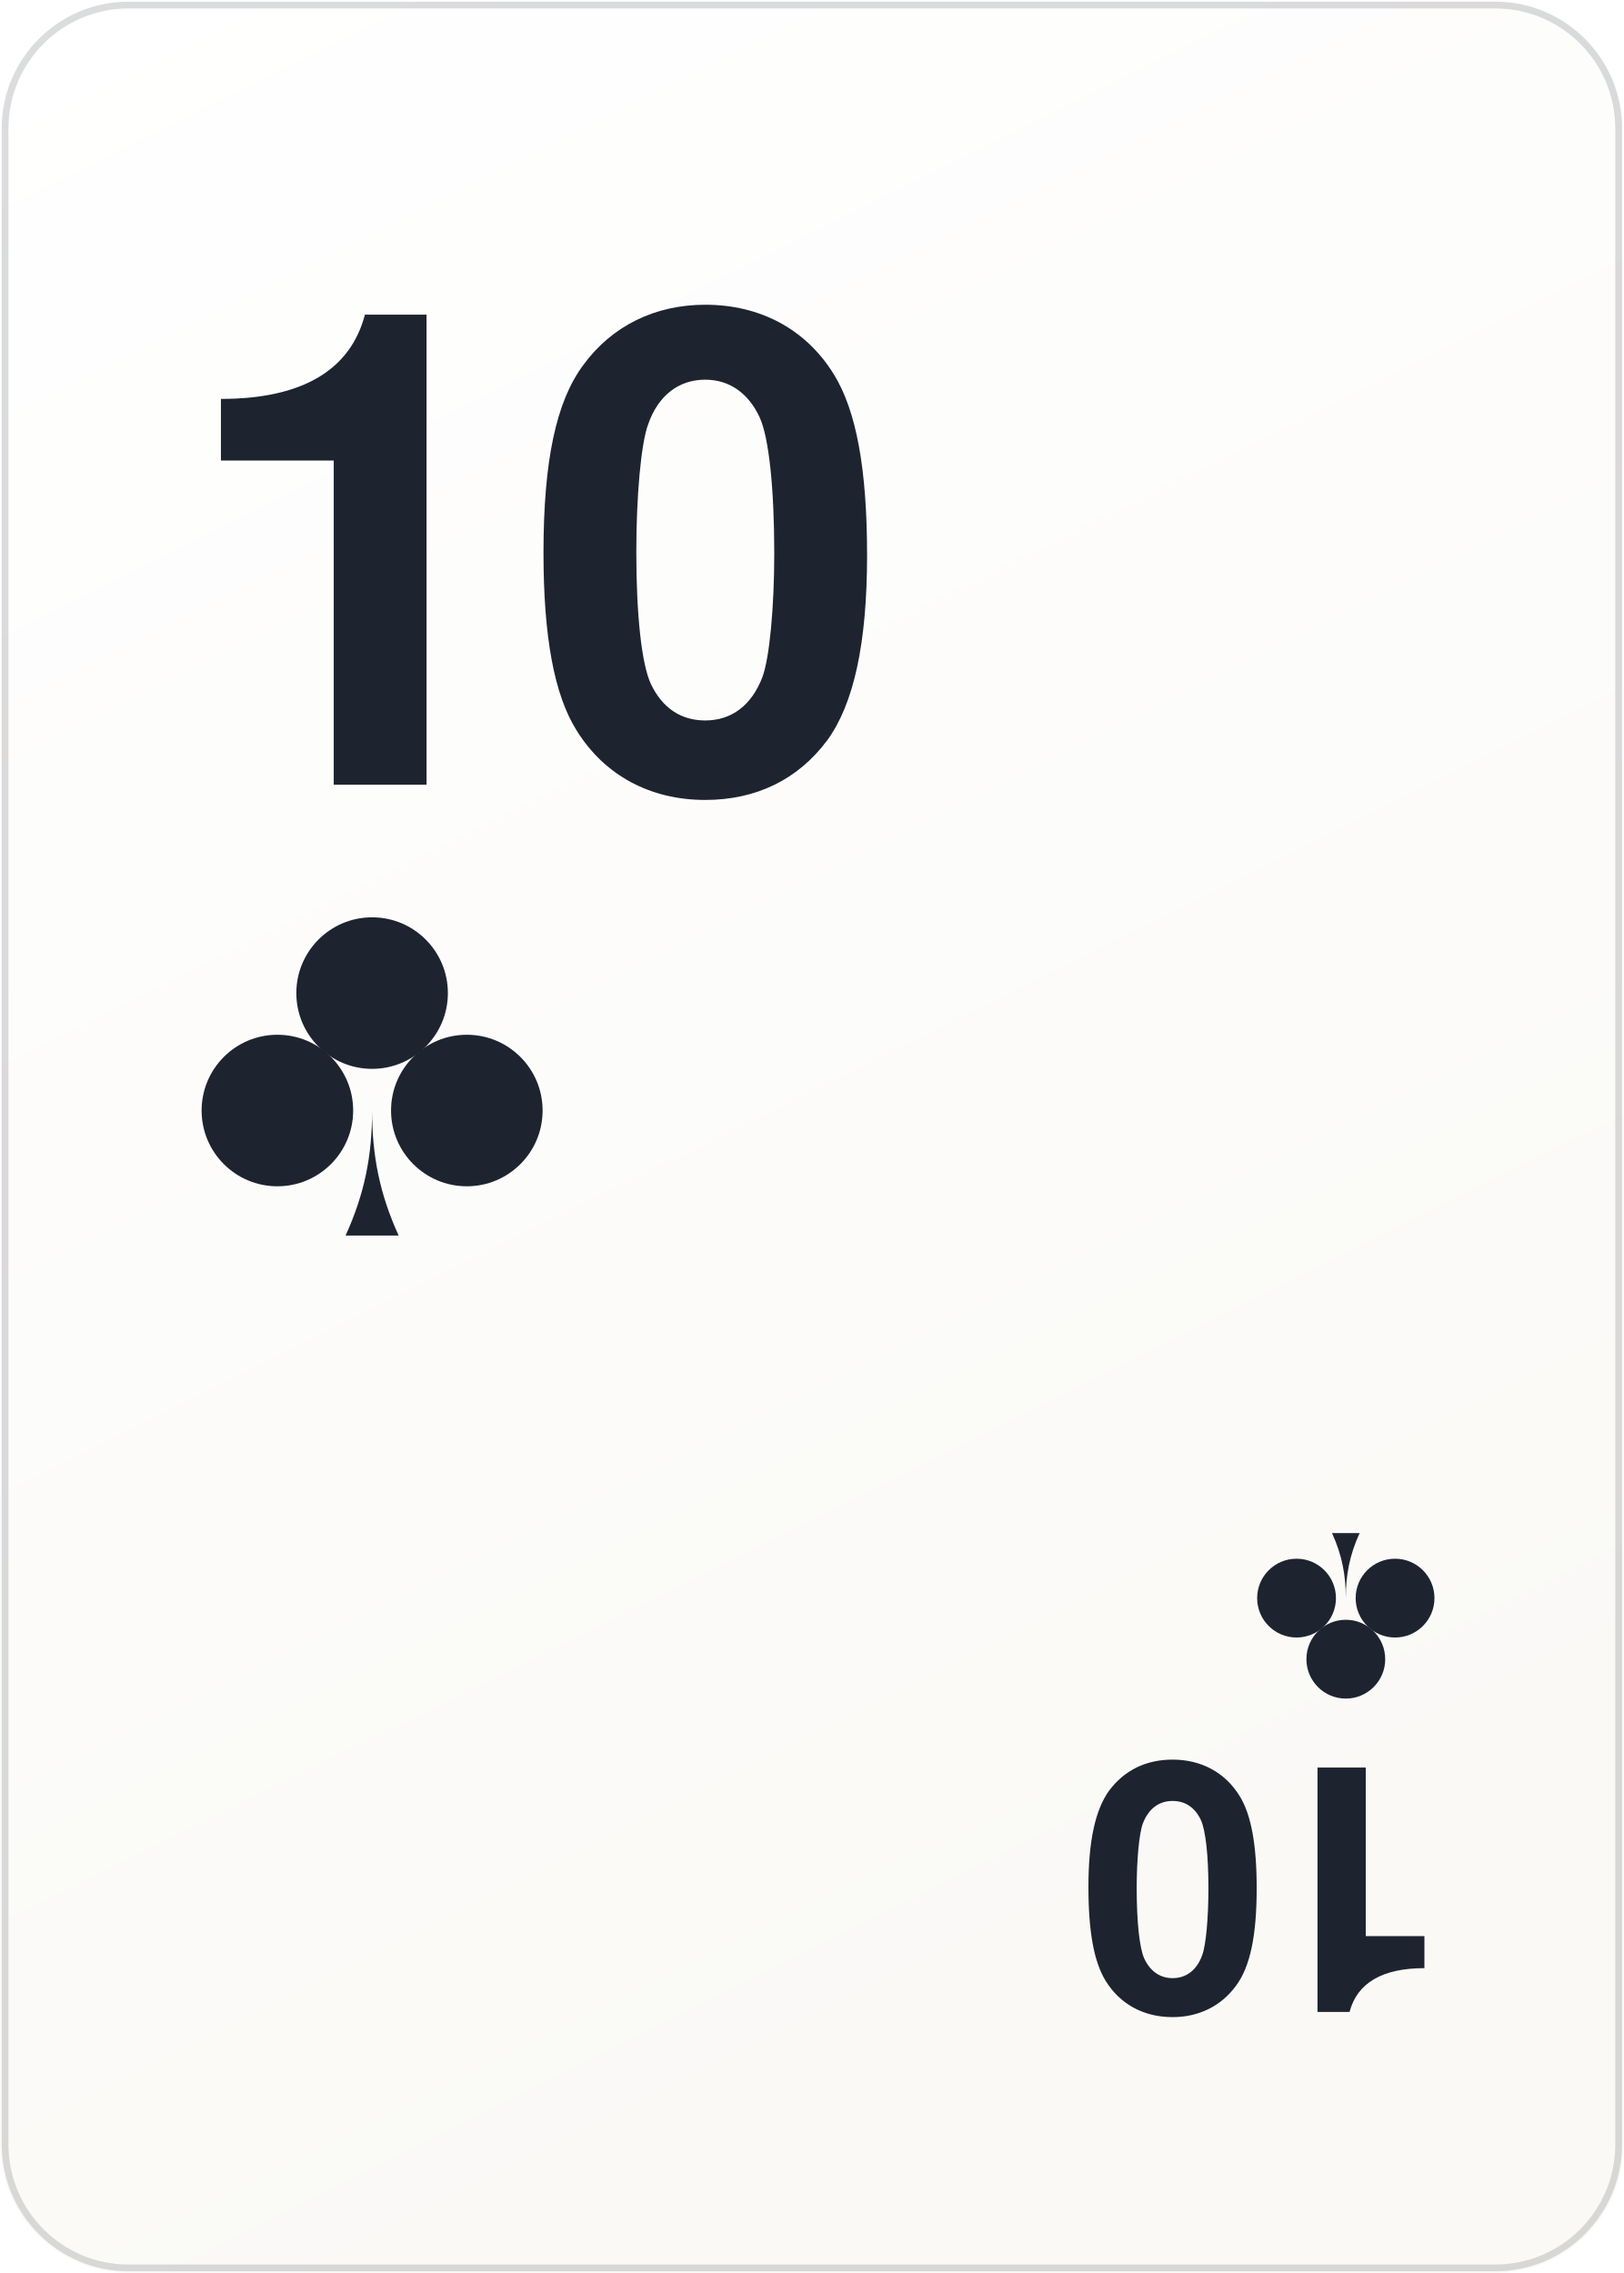
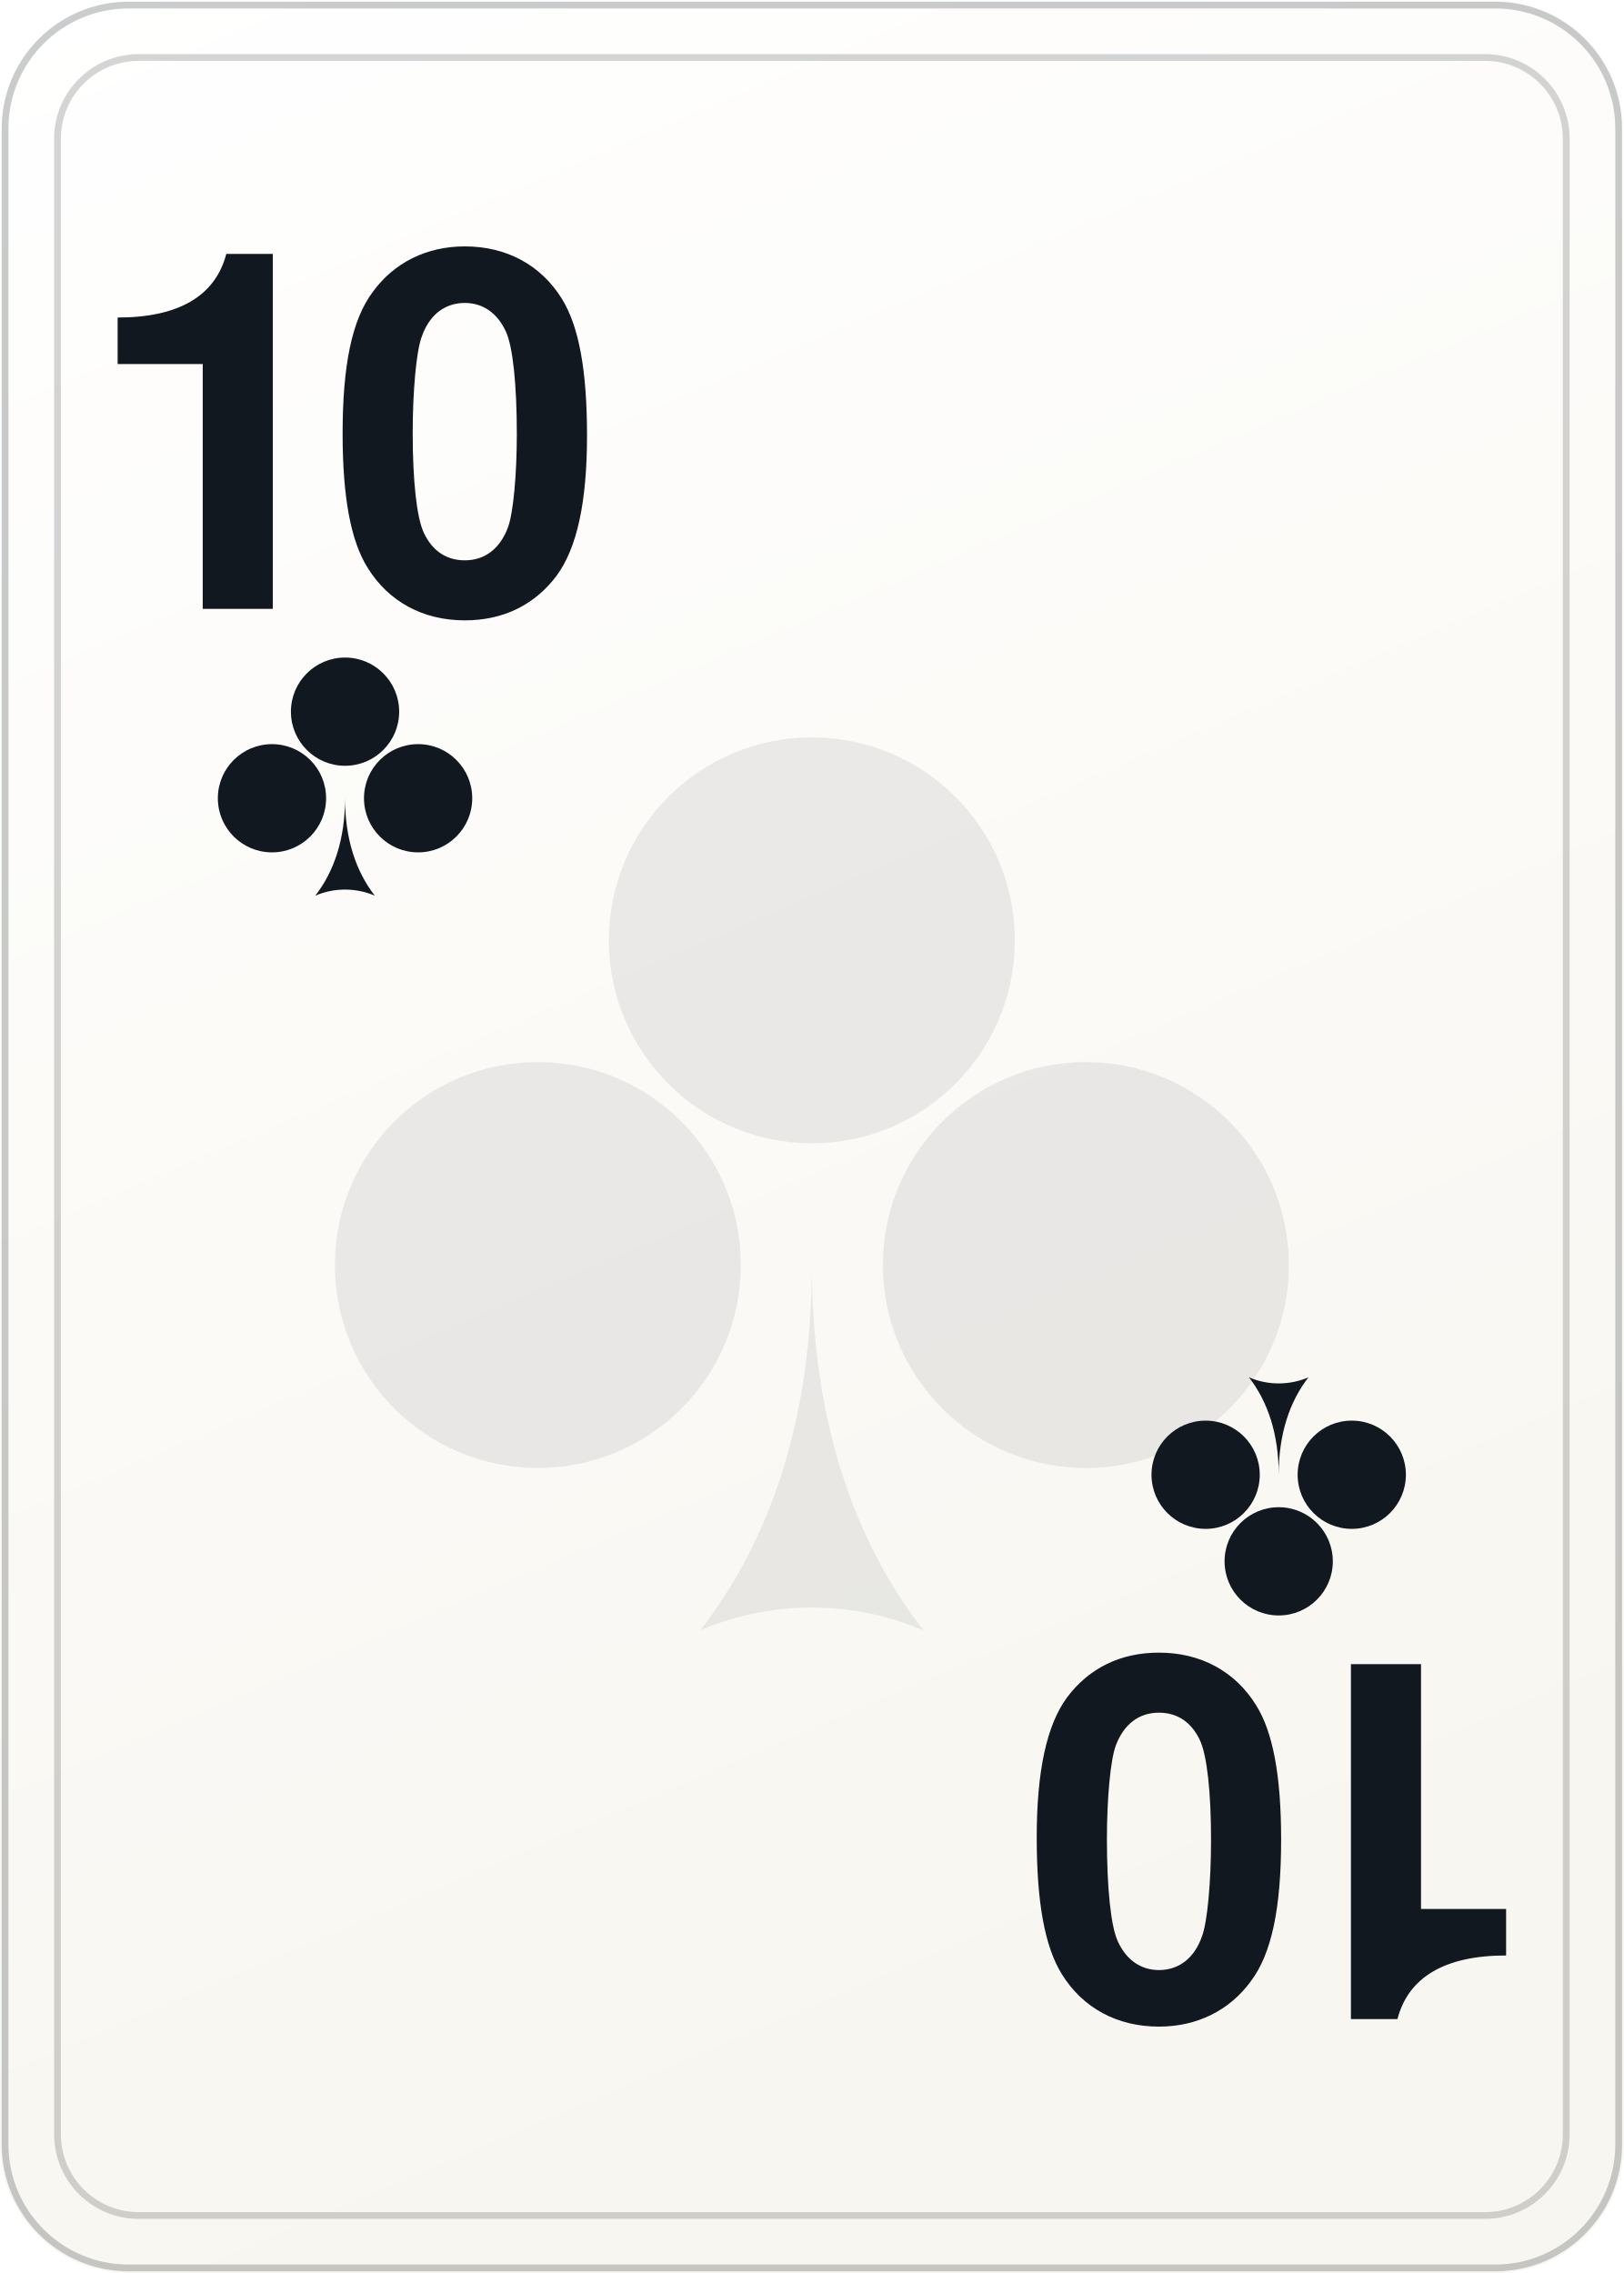
<svg xmlns="http://www.w3.org/2000/svg" viewBox="0 0 240 336" width="240" height="336">
  <defs>
-     <linearGradient id="g" x1="0" y1="0" x2=".35" y2="1">
+     <linearGradient id="g" x1="0" y1="0" x2=".3" y2="1">
      <stop offset="0" stop-color="#ffffff" />
-       <stop offset="1" stop-color="#faf9f6" />
+       <stop offset="1" stop-color="#f8f6f0" />
    </linearGradient>
    <clipPath id="c">
      <rect width="240" height="336" rx="19" />
    </clipPath>
  </defs>
  <g clip-path="url(#c)">
    <rect width="240" height="336" fill="url(#g)" />
-     <g transform="translate(26 30)">
-       <text x="0" y="86" font-family="'Helvetica Neue', Helvetica, Arial, sans-serif" font-size="98" font-weight="700" letter-spacing="-3" fill="#1d2430">10</text>
-       <g transform="translate(1 100) scale(.56)" fill="#1d2430">
+     <rect x="8.5" y="8.5" width="223" height="319" rx="12" fill="none" stroke="#12181f" stroke-opacity=".18" />
+     <g transform="translate(45 97) scale(1.50)" fill="#12181f" fill-opacity="0.075">
+       <g>
+         <circle cx="50" cy="28" r="20" />
+         <circle cx="23" cy="60" r="20" />
+         <circle cx="77" cy="60" r="20" />
+         <path d="M50 60c0 15-4 27-11 36 7-3 15-3 22 0-7-9-11-21-11-36z" />
+       </g>
+     </g>
+     <g transform="translate(20 22)">
+       <text x="31" y="68" text-anchor="middle" font-family="'Helvetica Neue', Helvetica, Arial, sans-serif" font-size="74" font-weight="700" letter-spacing="-5" fill="#12181f">10</text>
+       <g transform="translate(11 72) scale(.40)" fill="#12181f">
        <g>
-           <circle cx="50" cy="30" r="20" />
-           <circle cx="25" cy="61" r="20" />
-           <circle cx="75" cy="61" r="20" />
-           <path d="M43 94c5-11 7-21 7-33h0c0 12 2 22 7 33z" />
+           <circle cx="50" cy="28" r="20" />
+           <circle cx="23" cy="60" r="20" />
+           <circle cx="77" cy="60" r="20" />
+           <path d="M50 60c0 15-4 27-11 36 7-3 15-3 22 0-7-9-11-21-11-36z" />
        </g>
      </g>
    </g>
-     <g transform="translate(214 306) rotate(180) scale(.52)">
-       <text x="0" y="86" font-family="'Helvetica Neue', Helvetica, Arial, sans-serif" font-size="98" font-weight="700" letter-spacing="-3" fill="#1d2430">10</text>
-       <g transform="translate(1 100) scale(.56)" fill="#1d2430">
+     <g transform="translate(220 314) rotate(180)">
+       <text x="31" y="68" text-anchor="middle" font-family="'Helvetica Neue', Helvetica, Arial, sans-serif" font-size="74" font-weight="700" letter-spacing="-5" fill="#12181f">10</text>
+       <g transform="translate(11 72) scale(.40)" fill="#12181f">
        <g>
-           <circle cx="50" cy="30" r="20" />
-           <circle cx="25" cy="61" r="20" />
-           <circle cx="75" cy="61" r="20" />
-           <path d="M43 94c5-11 7-21 7-33h0c0 12 2 22 7 33z" />
+           <circle cx="50" cy="28" r="20" />
+           <circle cx="23" cy="60" r="20" />
+           <circle cx="77" cy="60" r="20" />
+           <path d="M50 60c0 15-4 27-11 36 7-3 15-3 22 0-7-9-11-21-11-36z" />
        </g>
      </g>
    </g>
  </g>
-   <rect x=".75" y=".75" width="238.5" height="334.5" rx="18.25" fill="none" stroke="#1d2430" stroke-opacity=".16" />
+   <rect x=".75" y=".75" width="238.5" height="334.5" rx="18.25" fill="none" stroke="#12181f" stroke-opacity=".22" />
</svg>
